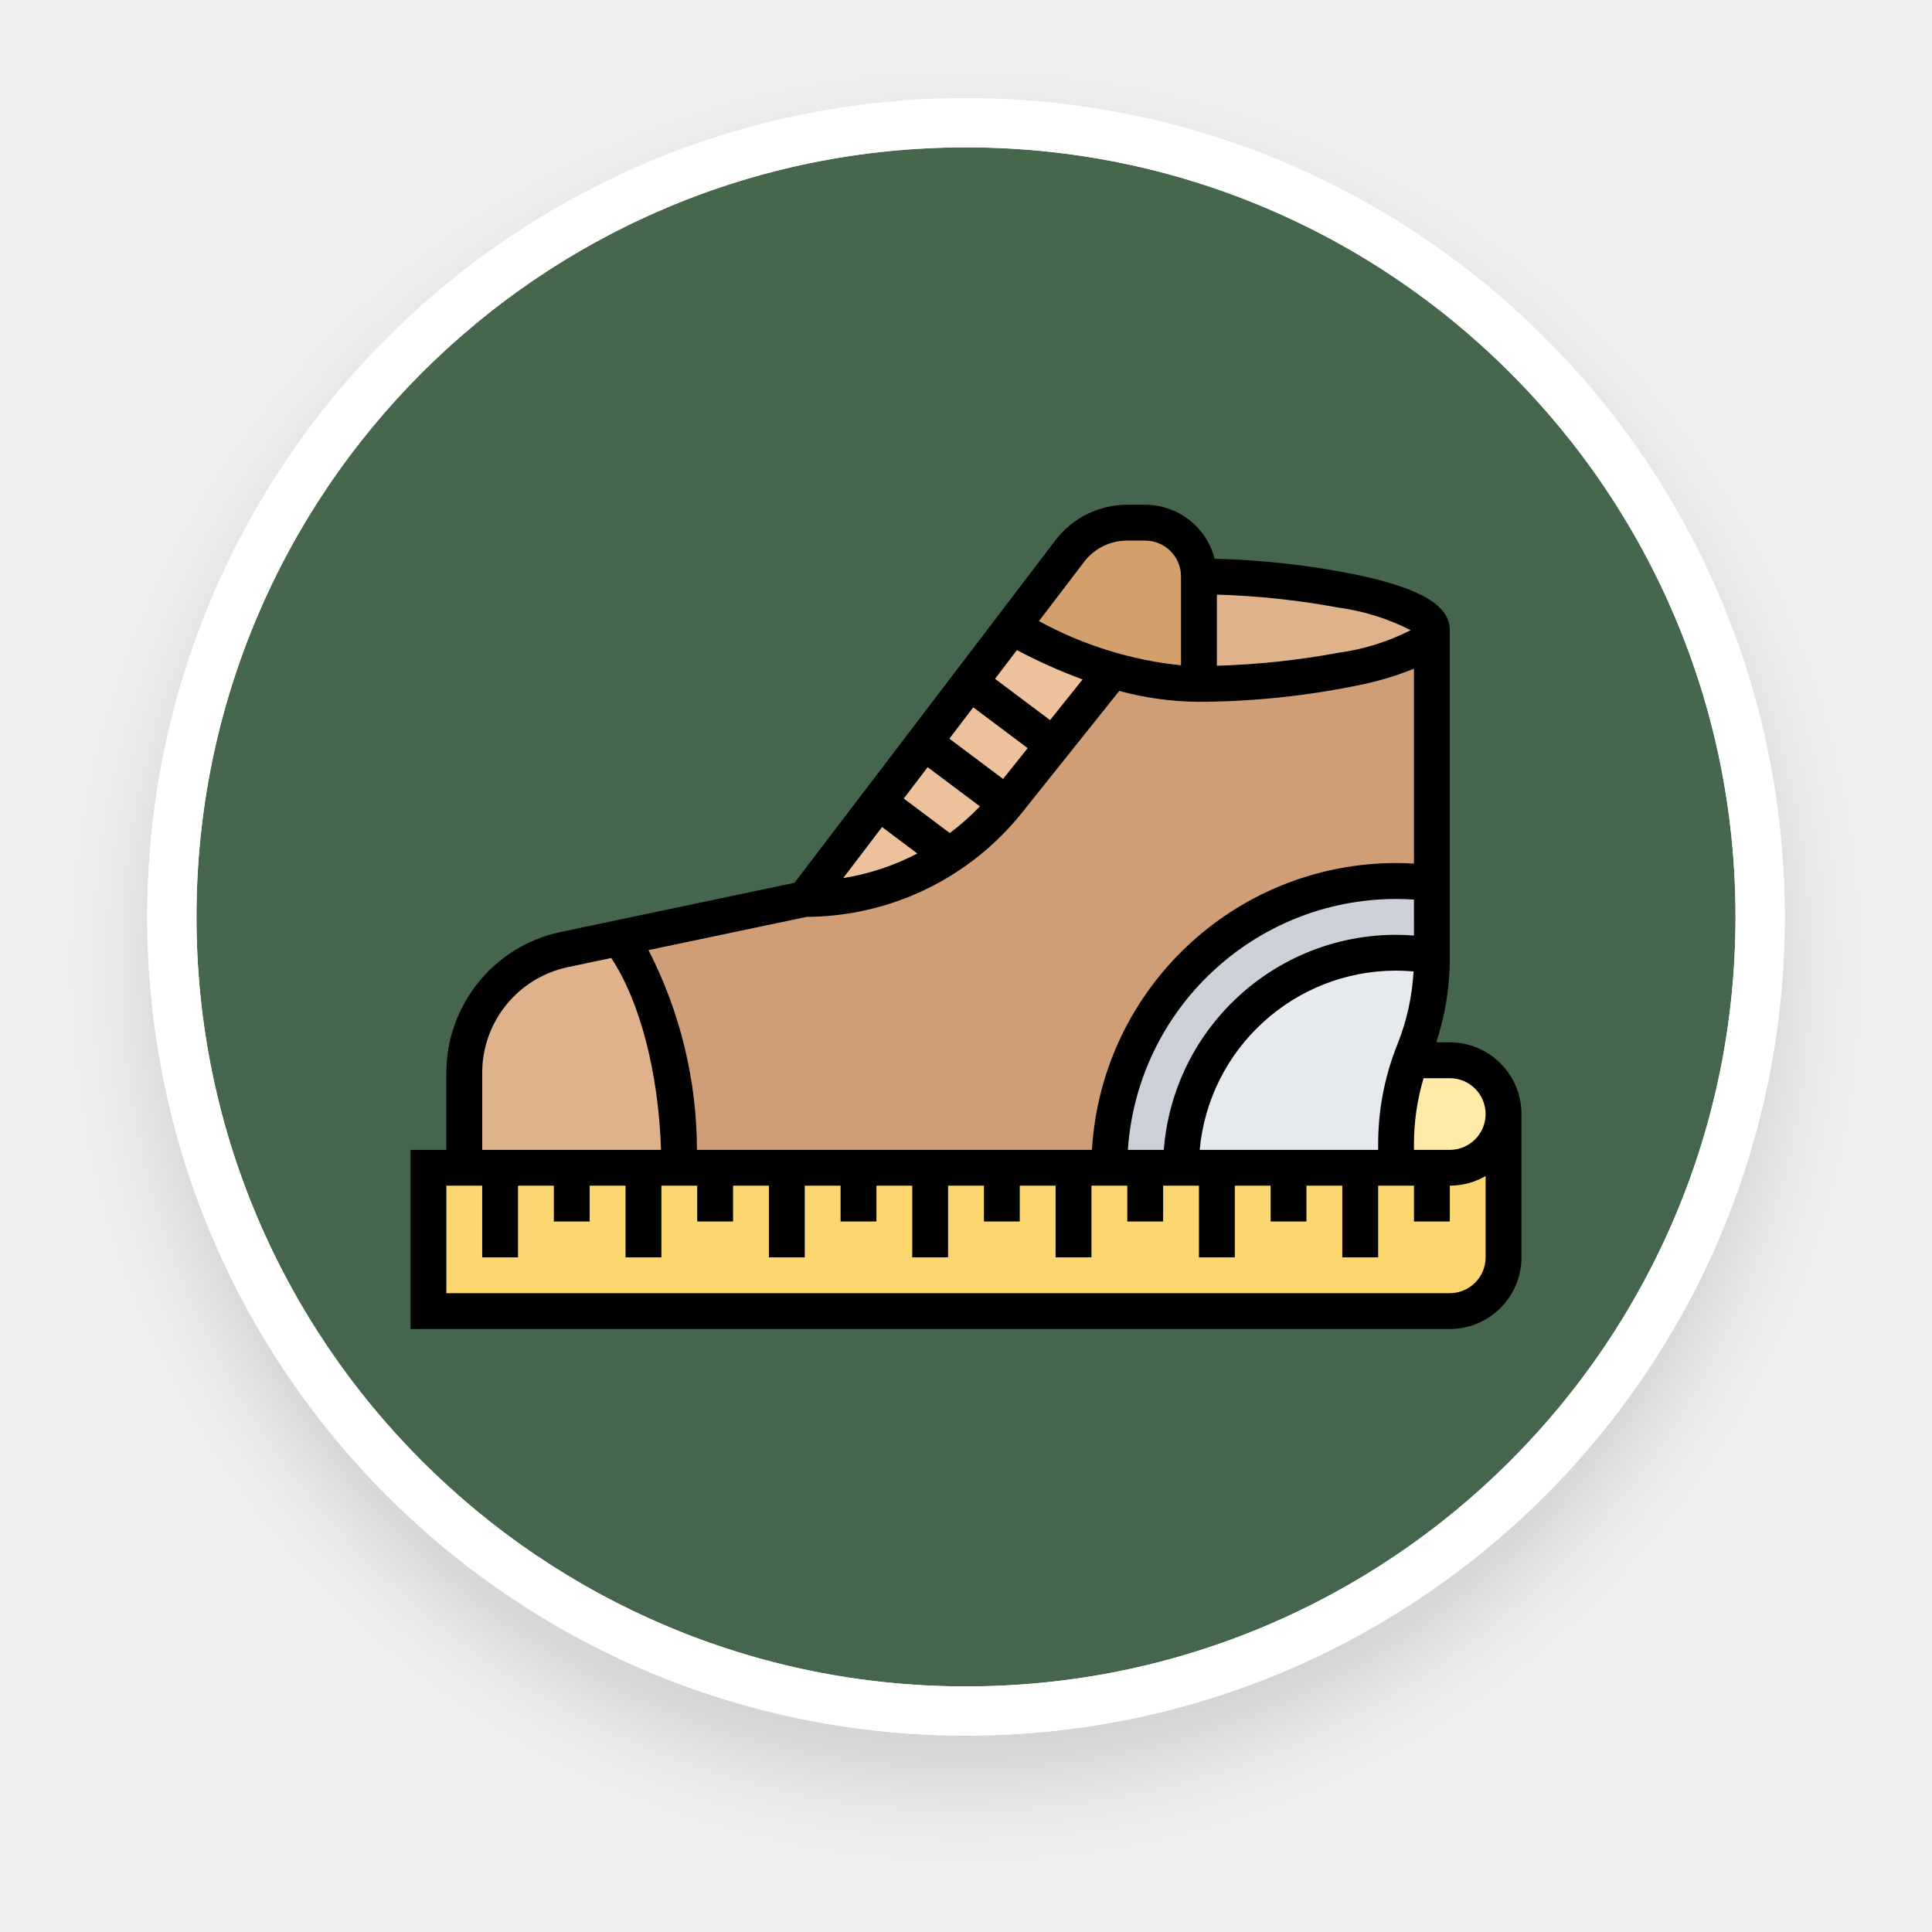
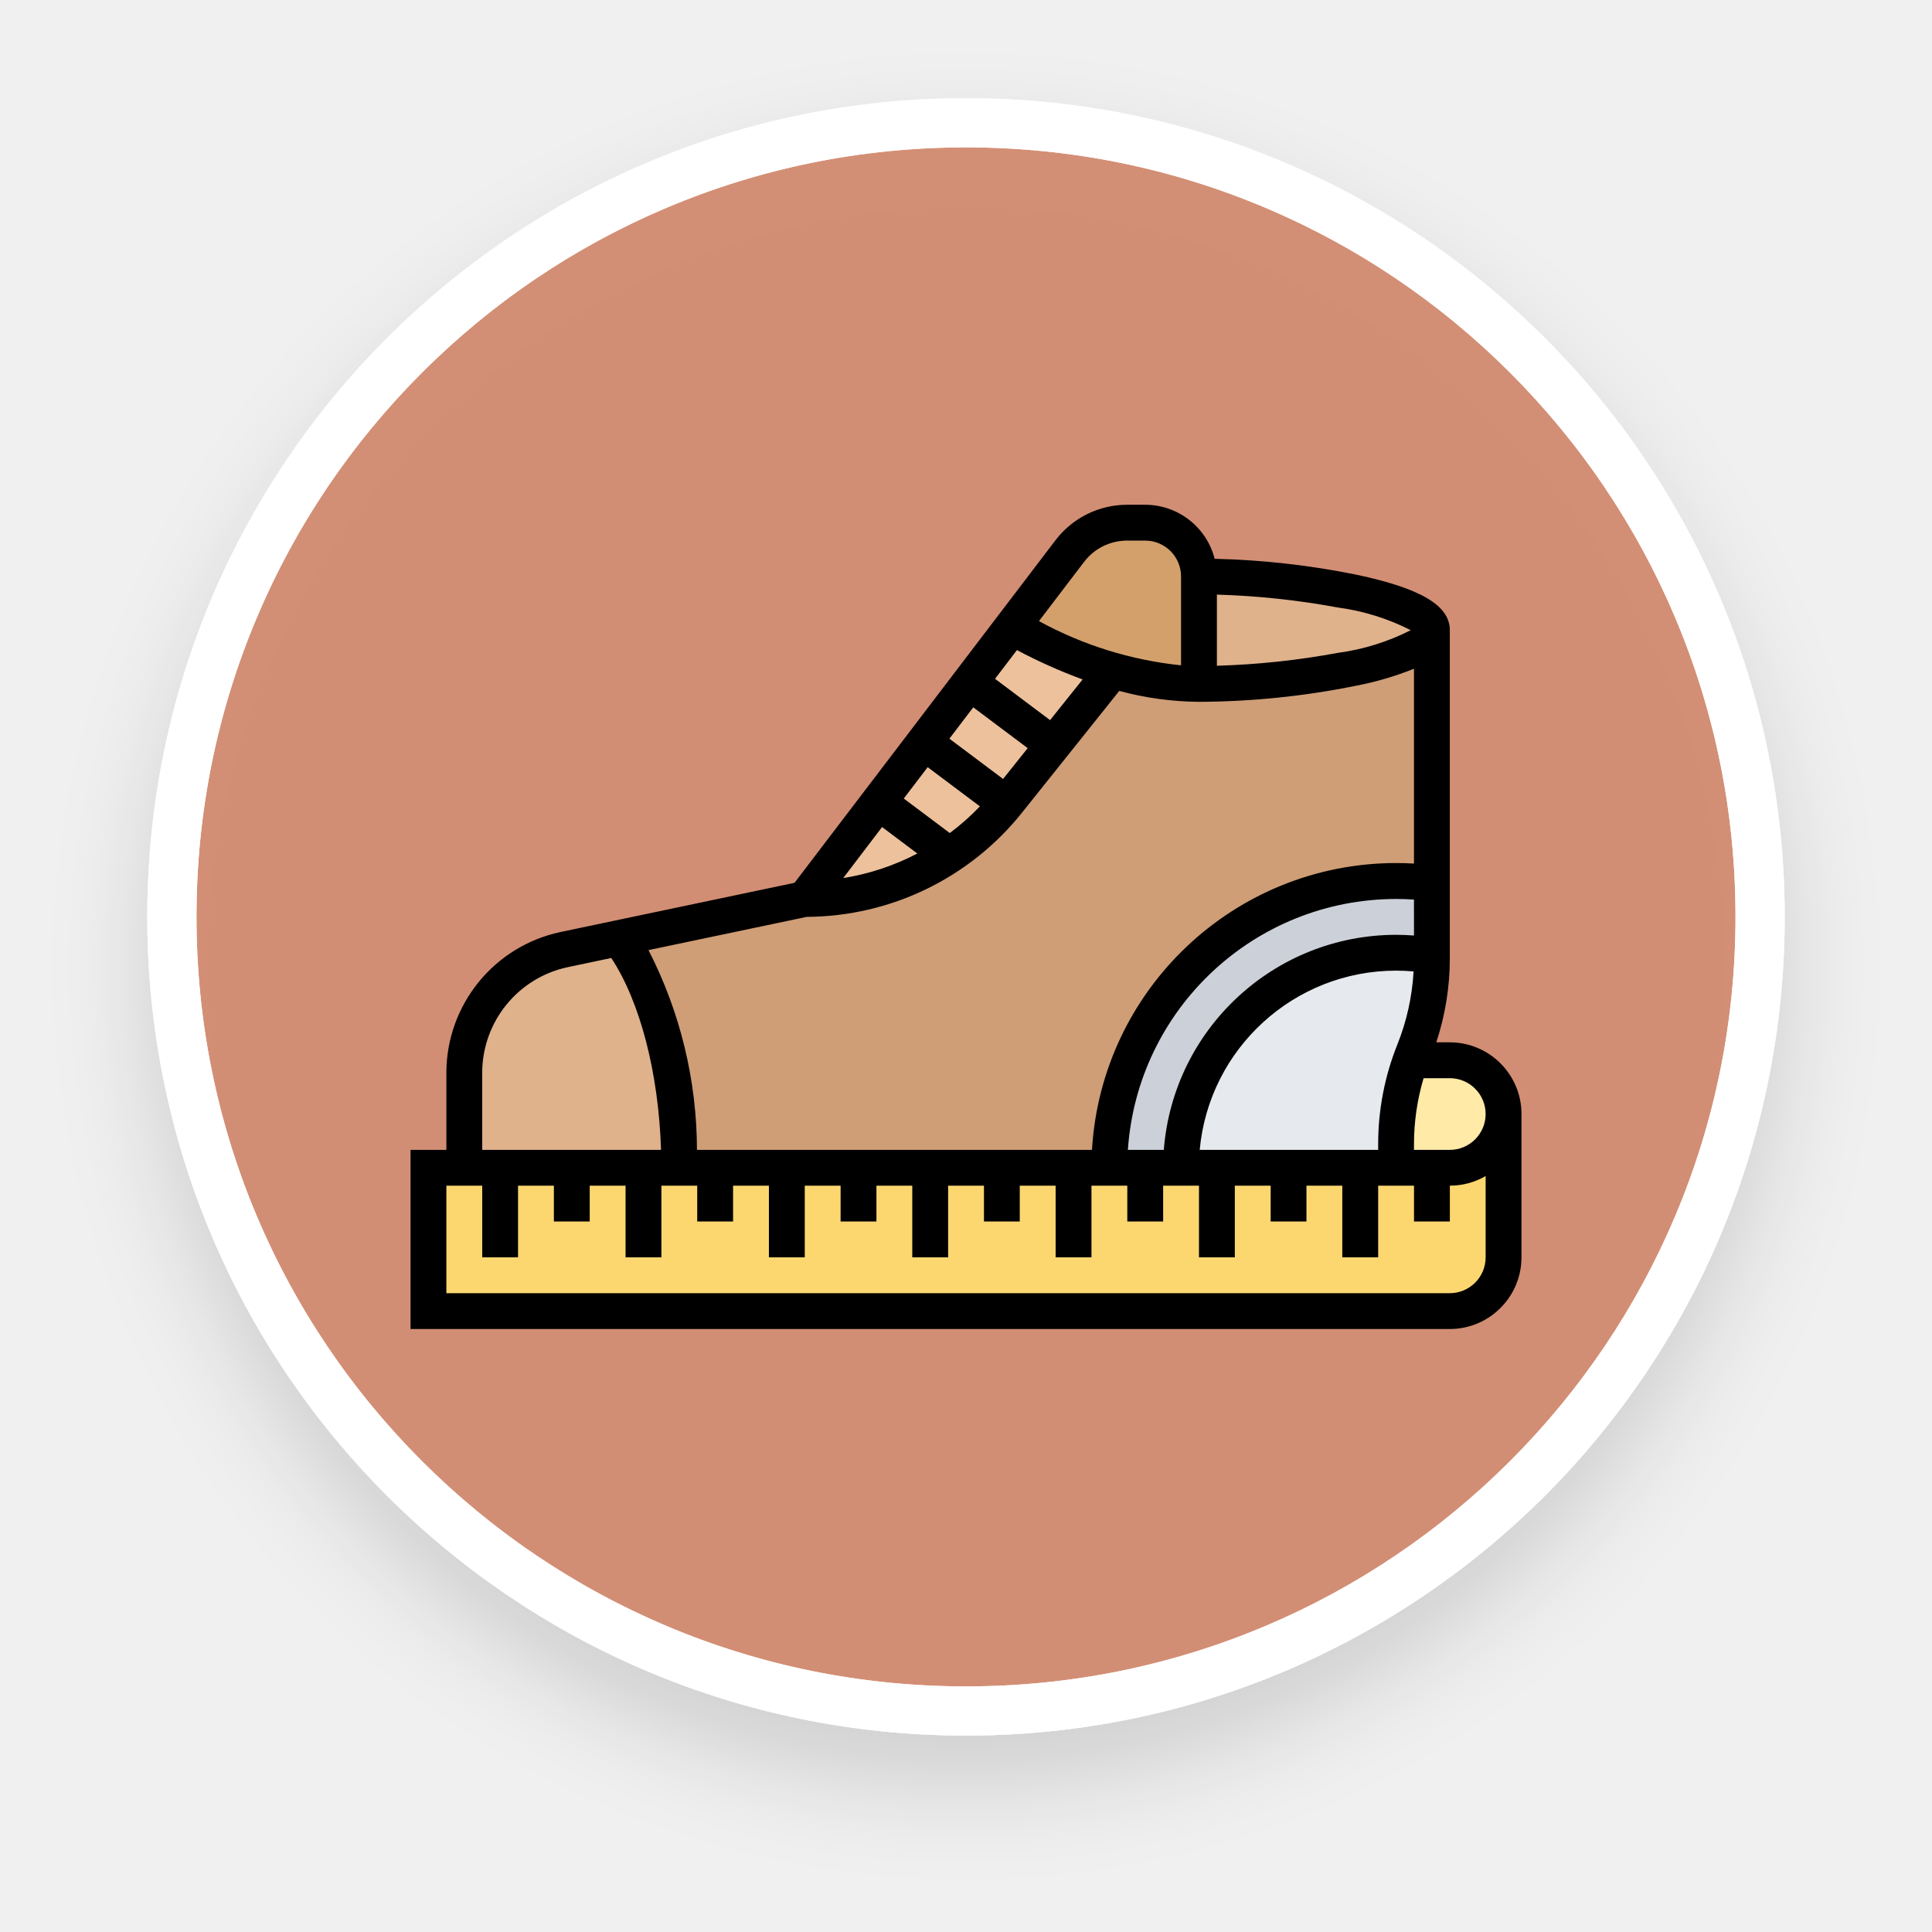
<svg xmlns="http://www.w3.org/2000/svg" width="118" height="118" viewBox="0 0 118 118">
  <defs>
    <filter id="Path_896985" x="0" y="0" width="118" height="118" filterUnits="userSpaceOnUse">
      <feOffset dy="3" input="SourceAlpha" />
      <feGaussianBlur stdDeviation="3" result="blur" />
      <feFlood flood-opacity="0.161" />
      <feComposite operator="in" in2="blur" />
      <feComposite in="SourceGraphic" />
    </filter>
  </defs>
-   <g id="Group_1178592" data-name="Group 1178592" transform="translate(9 6)">
-     <g id="Group_1111318" data-name="Group 1111318">
-       <g id="Group_1109826" data-name="Group 1109826">
-         <g id="Group_1098742" data-name="Group 1098742" transform="translate(0 0)">
+   <g id="Group_1181960" data-name="Group 1181960" transform="translate(-1158.609 -3843)">
+     <g id="Group_1111320" data-name="Group 1111320" transform="translate(-8.391 -3)">
+       <g id="Group_1109828" data-name="Group 1109828" transform="translate(1176 3852)">
+         <g id="Group_1098742" data-name="Group 1098742">
          <g transform="matrix(1, 0, 0, 1, -9, -6)" filter="url(#Path_896985)">
-             <g id="Path_896985-2" data-name="Path 896985" transform="translate(9 6)" fill="#2f5235" opacity="0.859">
+             <g id="Path_896985-2" data-name="Path 896985" transform="translate(9 6)" fill="#d18265" opacity="0.859">
              <path d="M 50 98.5 C 43.452 98.5 37.1 97.218 31.122 94.689 C 25.347 92.247 20.16 88.749 15.705 84.295 C 11.251 79.84 7.753 74.653 5.311 68.878 C 2.782 62.9 1.5 56.548 1.5 50 C 1.5 43.452 2.782 37.1 5.311 31.122 C 7.753 25.347 11.251 20.16 15.705 15.705 C 20.16 11.251 25.347 7.753 31.122 5.311 C 37.1 2.782 43.452 1.5 50 1.5 C 56.548 1.5 62.899 2.782 68.878 5.311 C 74.653 7.753 79.84 11.251 84.295 15.705 C 88.749 20.16 92.246 25.347 94.689 31.122 C 97.218 37.1 98.5 43.452 98.5 50 C 98.5 56.548 97.218 62.9 94.689 68.878 C 92.246 74.653 88.749 79.84 84.295 84.295 C 79.84 88.749 74.653 92.247 68.878 94.689 C 62.899 97.218 56.548 98.5 50 98.5 Z" stroke="none" />
              <path d="M 50 3 C 43.654 3 37.499 4.242 31.706 6.692 C 26.11 9.059 21.083 12.449 16.766 16.766 C 12.449 21.083 9.059 26.11 6.692 31.706 C 4.242 37.499 3 43.654 3 50 C 3 56.346 4.242 62.501 6.692 68.294 C 9.059 73.89 12.449 78.917 16.766 83.234 C 21.083 87.551 26.11 90.941 31.706 93.308 C 37.499 95.758 43.654 97 50 97 C 56.346 97 62.501 95.758 68.294 93.308 C 73.89 90.941 78.917 87.551 83.234 83.234 C 87.551 78.917 90.941 73.89 93.308 68.294 C 95.758 62.501 97 56.346 97 50 C 97 43.654 95.758 37.499 93.308 31.706 C 90.941 26.11 87.551 21.083 83.234 16.766 C 78.917 12.449 73.89 9.059 68.294 6.692 C 62.501 4.242 56.346 3 50 3 M 50 7.62939453125e-06 C 77.614 7.62939453125e-06 100 22.386 100 50 L 100 50 C 100 77.614 77.614 100 50 100 C 22.386 100 0 77.614 0 50 L 0 50 C 0 22.386 22.386 7.62939453125e-06 50 7.62939453125e-06 Z" stroke="none" fill="#fff" />
            </g>
          </g>
-           <g id="Rectangle_400907" data-name="Rectangle 400907" transform="translate(0)" fill="none" stroke="#fff" stroke-width="3">
+           <g id="Rectangle_400907" data-name="Rectangle 400907" transform="translate(0 0)" fill="none" stroke="#fff" stroke-width="3">
            <rect width="100" height="100" rx="50" stroke="none" />
            <rect x="1.5" y="1.5" width="97" height="97" rx="48.5" fill="none" />
          </g>
        </g>
      </g>
    </g>
-     <g id="measuring_7242078" transform="translate(16.073 24.829)">
+     <g id="measuring_7242078" transform="translate(1183.683 3873.829)">
      <g id="Group_1178806" data-name="Group 1178806" transform="translate(1.094 1.094)">
        <g id="Group_1178797" data-name="Group 1178797" transform="translate(47.059 3.283)">
          <path id="Path_1034610" data-name="Path 1034610" d="M352,32c6.044,0,14.227,1.471,14.227,3.283S358.044,38.566,352,38.566Z" transform="translate(-352 -32)" fill="#dfb28b" />
        </g>
        <g id="Group_1178798" data-name="Group 1178798" transform="translate(35.638)">
          <path id="Path_1034611" data-name="Path 1034611" d="M279.931,11.283V17.85a18.682,18.682,0,0,1-5.27-.822,30.6,30.6,0,0,1-6.152-2.655l3.54-4.647A4.378,4.378,0,0,1,275.533,8h1.115a3.284,3.284,0,0,1,3.283,3.283Z" transform="translate(-268.51 -8)" fill="#d3a06c" />
        </g>
        <g id="Group_1178799" data-name="Group 1178799" transform="translate(22.982 6.372)">
          <path id="Path_1034612" data-name="Path 1034612" d="M194.807,57.235,188.442,65.2A15.922,15.922,0,0,1,176,71.19l12.655-16.61A30.6,30.6,0,0,0,194.807,57.235Z" transform="translate(-176 -54.58)" fill="#ecc19c" />
        </g>
        <g id="Group_1178800" data-name="Group 1178800" transform="translate(11.642 6.566)">
          <path id="Path_1034613" data-name="Path 1034613" d="M142.745,56V71.457a17.775,17.775,0,0,0-2.189-.135,17.511,17.511,0,0,0-17.51,17.51H96.78c0-5.943-1.473-11.146-3.68-14.029l11.341-2.387a15.922,15.922,0,0,0,12.442-5.986l6.365-7.969a18.681,18.681,0,0,0,5.27.822C134.561,59.283,142.745,57.813,142.745,56Z" transform="translate(-93.1 -56)" fill="#cf9e76" />
        </g>
        <g id="Group_1178801" data-name="Group 1178801" transform="translate(2.189 25.37)">
          <path id="Path_1034614" data-name="Path 1034614" d="M37.133,207.479H24v-5.822a7.661,7.661,0,0,1,6.082-7.5l3.371-.71C35.66,196.332,37.133,201.536,37.133,207.479Z" transform="translate(-24 -193.45)" fill="#dfb28b" />
        </g>
        <g id="Group_1178802" data-name="Group 1178802" transform="translate(41.587 21.888)">
          <path id="Path_1034615" data-name="Path 1034615" d="M331.7,168.135v4.424a13.142,13.142,0,0,0-15.322,12.951H312A17.511,17.511,0,0,1,329.51,168,17.775,17.775,0,0,1,331.7,168.135Z" transform="translate(-312 -168)" fill="#ccd1d9" />
        </g>
        <g id="Group_1178803" data-name="Group 1178803" transform="translate(45.965 26.266)">
          <path id="Path_1034616" data-name="Path 1034616" d="M359.322,200.182v.155a15.315,15.315,0,0,1-1.094,5.683c-.073.181-.141.364-.205.547h0a15.3,15.3,0,0,0-.888,5.135v1.431H344a13.142,13.142,0,0,1,15.322-12.951Z" transform="translate(-344 -200)" fill="#e6e9ed" />
        </g>
        <g id="Group_1178804" data-name="Group 1178804" transform="translate(59.098 32.832)">
          <path id="Path_1034617" data-name="Path 1034617" d="M443.283,248a3.283,3.283,0,0,1,0,6.566H440v-1.431a15.3,15.3,0,0,1,.888-5.135h2.4Z" transform="translate(-440 -248)" fill="#ffeaa7" />
        </g>
        <g id="Group_1178805" data-name="Group 1178805" transform="translate(0 36.115)">
          <path id="Path_1034618" data-name="Path 1034618" d="M64.909,275.283h5.472A3.283,3.283,0,0,0,73.664,272v8.755a3.284,3.284,0,0,1-3.283,3.283H8v-8.755H64.909Z" transform="translate(-8 -272)" fill="#fcd770" />
        </g>
      </g>
      <path id="Path_1034619" data-name="Path 1034619" d="M63.475,32.832H62.65a16.315,16.315,0,0,0,.826-5.136V7.661c0-1.508-1.762-2.554-5.714-3.392A49.207,49.207,0,0,0,49.113,3.3,4.385,4.385,0,0,0,44.871,0H43.755A5.5,5.5,0,0,0,39.4,2.156L23.453,23.09,9.14,26.1A8.8,8.8,0,0,0,2.189,34.67V39.4H0V50.343H63.475a4.383,4.383,0,0,0,4.378-4.378V37.21A4.383,4.383,0,0,0,63.475,32.832ZM48.2,39.4A12.054,12.054,0,0,1,60.192,28.454c.357,0,.715.017,1.071.048a14.132,14.132,0,0,1-.993,4.47A16.324,16.324,0,0,0,59.1,39.062V39.4ZM61.287,26.309c-.364-.028-.729-.043-1.094-.043A14.246,14.246,0,0,0,46.007,39.4H43.813A16.437,16.437,0,0,1,60.192,24.077c.364,0,.73.013,1.094.037Zm-.2-18.648A13.835,13.835,0,0,1,56.65,9.044a48.368,48.368,0,0,1-7.4.789V5.488a48.369,48.369,0,0,1,7.4.789,13.835,13.835,0,0,1,4.438,1.383ZM41.144,3.482a3.3,3.3,0,0,1,2.612-1.293h1.115a2.191,2.191,0,0,1,2.189,2.189V9.806a22.954,22.954,0,0,1-8.677-2.7ZM32.936,20.051l-2.81-2.108,1.459-1.915,3.191,2.393A14.849,14.849,0,0,1,32.936,20.051ZM30.953,21.3a14.72,14.72,0,0,1-4.525,1.5L28.8,19.684Zm5.238-4.553-3.28-2.46,1.459-1.915,3.324,2.493Zm2.87-3.593L35.7,10.631l1.337-1.755a32.324,32.324,0,0,0,4.011,1.794ZM24.2,25.17a16.932,16.932,0,0,0,13.175-6.4l5.912-7.4a19.222,19.222,0,0,0,4.868.666,49.163,49.163,0,0,0,9.607-.985,19.136,19.136,0,0,0,3.525-1.036v11.9c-.365-.021-.73-.033-1.094-.033A18.628,18.628,0,0,0,41.62,39.4H17.494A26.834,26.834,0,0,0,14.534,27.2ZM4.378,34.67a6.6,6.6,0,0,1,5.214-6.426l2.669-.562C14.023,30.353,15.151,34.7,15.3,39.4H4.378ZM65.664,45.965a2.191,2.191,0,0,1-2.189,2.189H2.189V41.587H4.378v4.378H6.566V41.587H8.755v2.189h2.189V41.587h2.189v4.378h2.189V41.587H17.51v2.189H19.7V41.587h2.189v4.378h2.189V41.587h2.189v2.189h2.189V41.587h2.189v4.378h2.189V41.587h2.189v2.189H37.21V41.587H39.4v4.378h2.189V41.587h2.189v2.189h2.189V41.587h2.189v4.378h2.189V41.587h2.189v2.189H54.72V41.587h2.189v4.378H59.1V41.587h2.189v2.189h2.189V41.587A4.35,4.35,0,0,0,65.664,41ZM63.475,39.4H61.287v-.336a14.139,14.139,0,0,1,.587-4.041h1.6a2.189,2.189,0,1,1,0,4.378Z" />
    </g>
  </g>
</svg>
